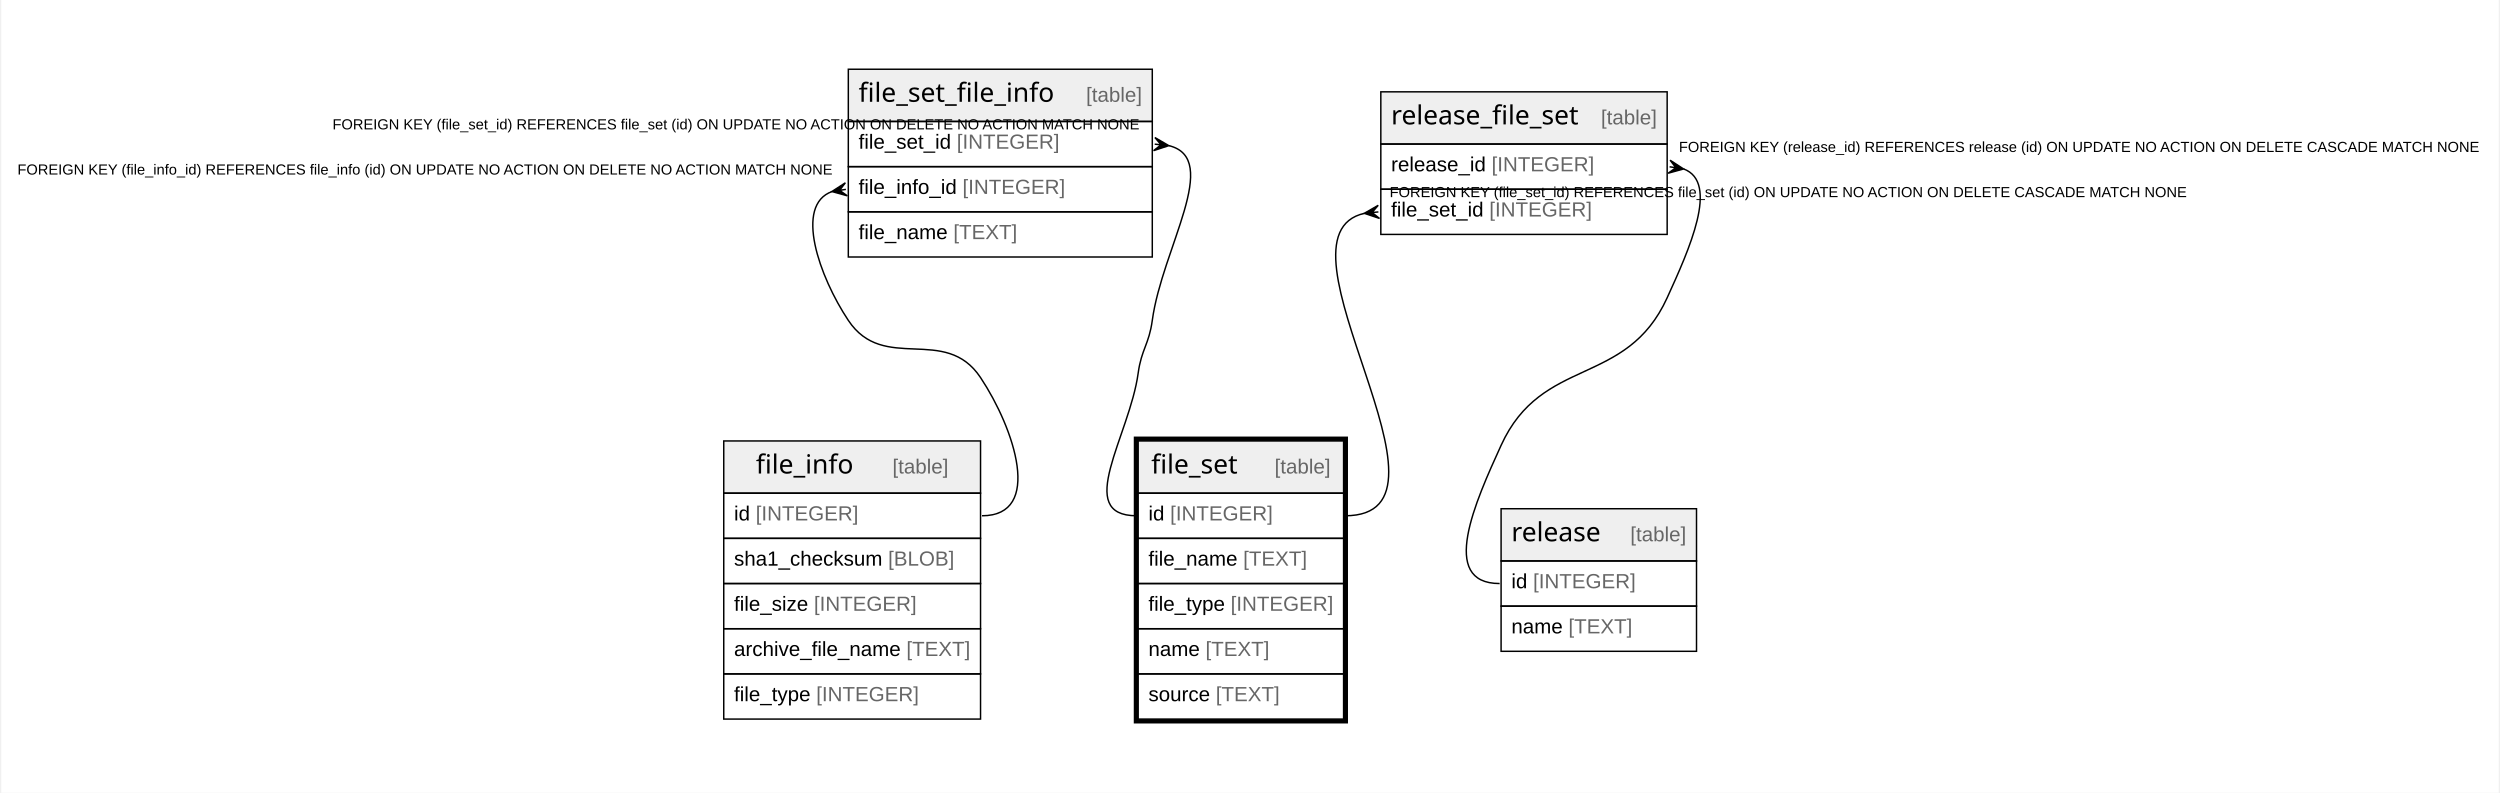
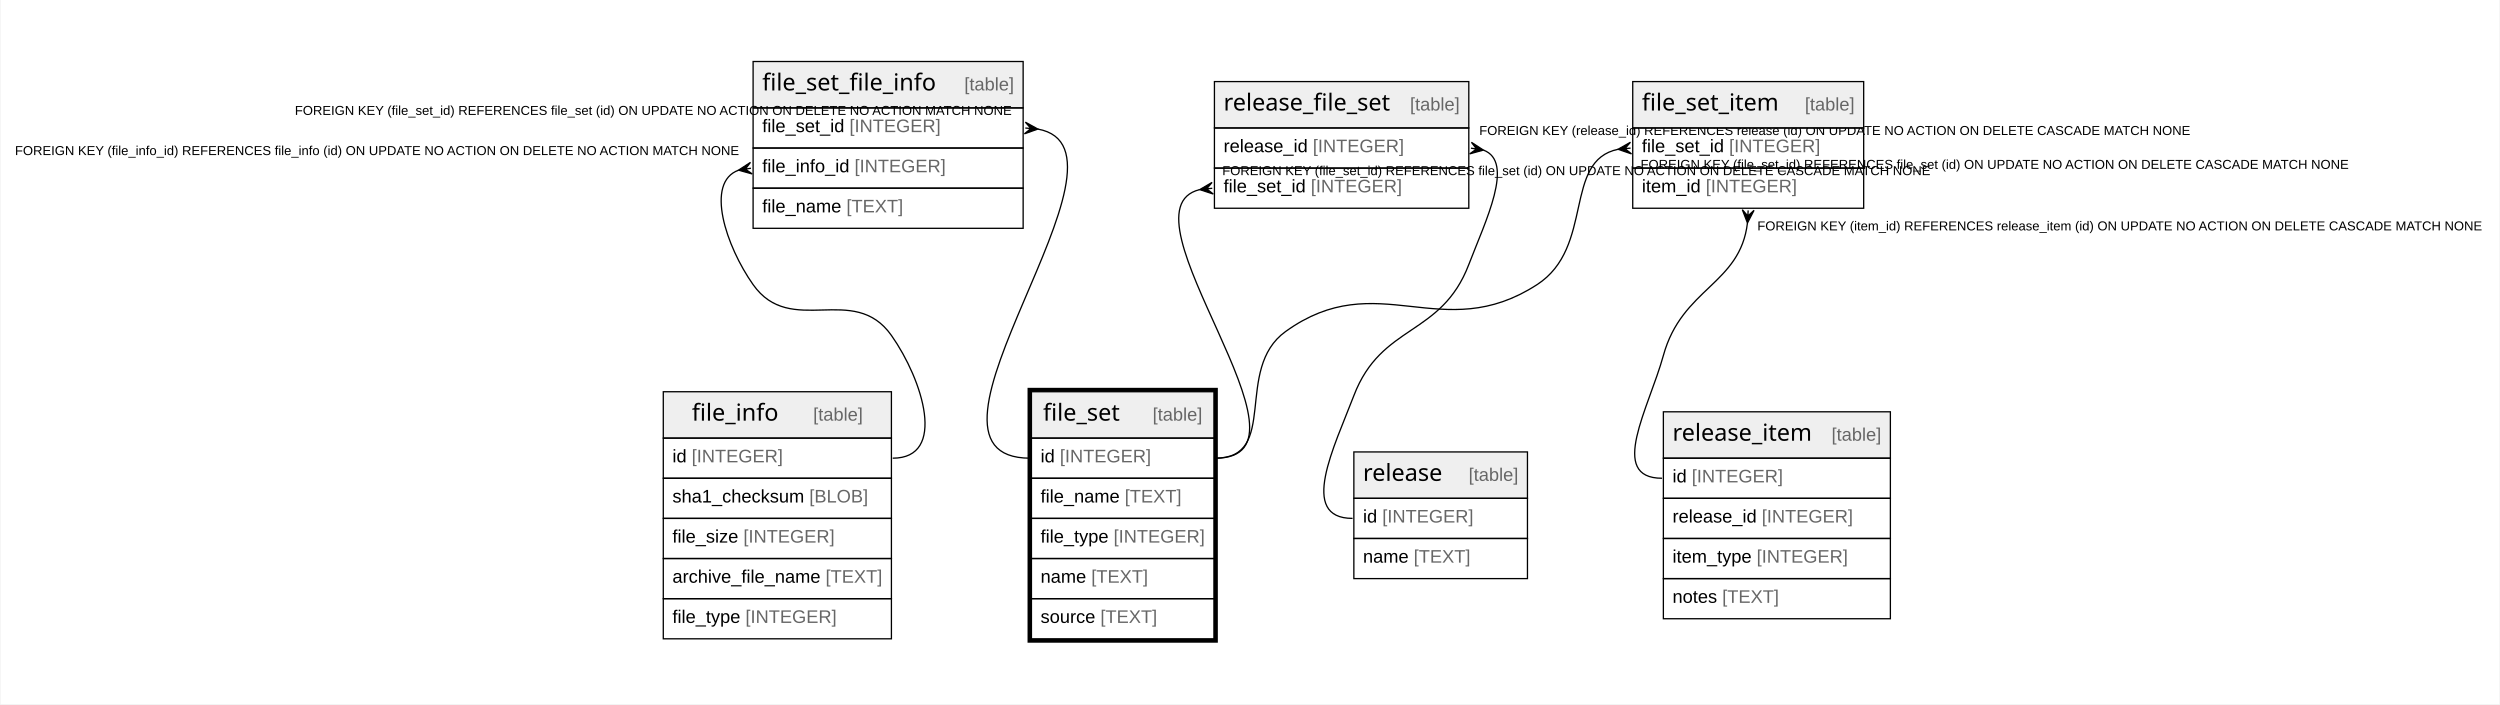
- <svg xmlns="http://www.w3.org/2000/svg" width="1703pt" height="540pt" viewBox="0.00 0.00 1702.52 540.40">
+ <svg xmlns="http://www.w3.org/2000/svg" width="1917pt" height="540pt" viewBox="0.00 0.00 1917.47 540.40">
  <g id="graph0" class="graph" transform="scale(1 1) rotate(0) translate(4 536.4)">
-     <polygon fill="white" stroke="none" points="-4,4 -4,-536.4 1698.52,-536.4 1698.52,4 -4,4" />
+     <polygon fill="white" stroke="none" points="-4,4 -4,-536.4 1913.47,-536.4 1913.47,4 -4,4" />
    <g id="node1" class="node">
-       <polygon fill="#efefef" stroke="none" points="771.02,-200.2 771.02,-235.8 911.06,-235.8 911.06,-200.2 771.02,-200.2" />
-       <polygon fill="none" stroke="black" points="771.02,-200.2 771.02,-235.8 911.06,-235.8 911.06,-200.2 771.02,-200.2" />
-       <text text-anchor="start" x="779.92" y="-213.6" font-family="Arial Bold" font-size="18.00">file_set</text>
-       <text text-anchor="start" x="832.9" y="-213.6" font-family="Arial" font-size="14.00">    </text>
-       <text text-anchor="start" x="864.02" y="-213.6" font-family="Arial" font-size="14.00" fill="#666666">[table]</text>
-       <polygon fill="none" stroke="black" points="771.02,-169.4 771.02,-200.2 911.06,-200.2 911.06,-169.4 771.02,-169.4" />
-       <text text-anchor="start" x="778.02" y="-181.6" font-family="Arial" font-size="14.00">id </text>
-       <text text-anchor="start" x="792.81" y="-181.6" font-family="Arial" font-size="14.00" fill="#666666">[INTEGER]</text>
-       <polygon fill="none" stroke="black" points="771.02,-138.6 771.02,-169.4 911.06,-169.4 911.06,-138.6 771.02,-138.6" />
-       <text text-anchor="start" x="778.02" y="-150.8" font-family="Arial" font-size="14.00">file_name </text>
-       <text text-anchor="start" x="842.61" y="-150.8" font-family="Arial" font-size="14.00" fill="#666666">[TEXT]</text>
-       <polygon fill="none" stroke="black" points="771.02,-107.8 771.02,-138.6 911.06,-138.6 911.06,-107.8 771.02,-107.8" />
-       <text text-anchor="start" x="778.02" y="-120" font-family="Arial" font-size="14.00">file_type </text>
-       <text text-anchor="start" x="834.05" y="-120" font-family="Arial" font-size="14.00" fill="#666666">[INTEGER]</text>
-       <polygon fill="none" stroke="black" points="771.02,-77 771.02,-107.8 911.06,-107.8 911.06,-77 771.02,-77" />
-       <text text-anchor="start" x="778.02" y="-89.2" font-family="Arial" font-size="14.00">name </text>
-       <text text-anchor="start" x="816.93" y="-89.2" font-family="Arial" font-size="14.00" fill="#666666">[TEXT]</text>
-       <polygon fill="none" stroke="black" points="771.02,-46.2 771.02,-77 911.06,-77 911.06,-46.2 771.02,-46.2" />
-       <text text-anchor="start" x="778.02" y="-58.4" font-family="Arial" font-size="14.00">source </text>
-       <text text-anchor="start" x="823.93" y="-58.4" font-family="Arial" font-size="14.00" fill="#666666">[TEXT]</text>
-       <polygon fill="none" stroke="black" stroke-width="3" points="769.52,-44.7 769.52,-237.3 912.56,-237.3 912.56,-44.7 769.52,-44.7" />
+       <polygon fill="#efefef" stroke="none" points="787.02,-200.2 787.02,-235.8 927.06,-235.8 927.06,-200.2 787.02,-200.2" />
+       <polygon fill="none" stroke="black" points="787.02,-200.2 787.02,-235.8 927.06,-235.8 927.06,-200.2 787.02,-200.2" />
+       <text text-anchor="start" x="795.92" y="-213.6" font-family="Arial Bold" font-size="18.00">file_set</text>
+       <text text-anchor="start" x="848.9" y="-213.6" font-family="Arial" font-size="14.00">    </text>
+       <text text-anchor="start" x="880.02" y="-213.6" font-family="Arial" font-size="14.00" fill="#666666">[table]</text>
+       <polygon fill="none" stroke="black" points="787.02,-169.4 787.02,-200.2 927.06,-200.2 927.06,-169.4 787.02,-169.4" />
+       <text text-anchor="start" x="794.02" y="-181.6" font-family="Arial" font-size="14.00">id </text>
+       <text text-anchor="start" x="808.81" y="-181.6" font-family="Arial" font-size="14.00" fill="#666666">[INTEGER]</text>
+       <polygon fill="none" stroke="black" points="787.02,-138.6 787.02,-169.4 927.06,-169.4 927.06,-138.6 787.02,-138.6" />
+       <text text-anchor="start" x="794.02" y="-150.8" font-family="Arial" font-size="14.00">file_name </text>
+       <text text-anchor="start" x="858.61" y="-150.8" font-family="Arial" font-size="14.00" fill="#666666">[TEXT]</text>
+       <polygon fill="none" stroke="black" points="787.02,-107.8 787.02,-138.6 927.06,-138.6 927.06,-107.8 787.02,-107.8" />
+       <text text-anchor="start" x="794.02" y="-120" font-family="Arial" font-size="14.00">file_type </text>
+       <text text-anchor="start" x="850.05" y="-120" font-family="Arial" font-size="14.00" fill="#666666">[INTEGER]</text>
+       <polygon fill="none" stroke="black" points="787.02,-77 787.02,-107.8 927.06,-107.8 927.06,-77 787.02,-77" />
+       <text text-anchor="start" x="794.02" y="-89.2" font-family="Arial" font-size="14.00">name </text>
+       <text text-anchor="start" x="832.93" y="-89.2" font-family="Arial" font-size="14.00" fill="#666666">[TEXT]</text>
+       <polygon fill="none" stroke="black" points="787.02,-46.2 787.02,-77 927.06,-77 927.06,-46.2 787.02,-46.2" />
+       <text text-anchor="start" x="794.02" y="-58.4" font-family="Arial" font-size="14.00">source </text>
+       <text text-anchor="start" x="839.93" y="-58.4" font-family="Arial" font-size="14.00" fill="#666666">[TEXT]</text>
+       <polygon fill="none" stroke="black" stroke-width="3" points="785.52,-44.7 785.52,-237.3 928.56,-237.3 928.56,-44.7 785.52,-44.7" />
    </g>
    <g id="node2" class="node">
      <polygon fill="#efefef" stroke="none" points="573.43,-453.6 573.43,-489.2 780.65,-489.2 780.65,-453.6 573.43,-453.6" />
      <polygon fill="none" stroke="black" points="573.43,-453.6 573.43,-489.2 780.65,-489.2 780.65,-453.6 573.43,-453.6" />
      <text text-anchor="start" x="580.43" y="-467" font-family="Arial Bold" font-size="18.00">file_set_file_info</text>
      <text text-anchor="start" x="704.39" y="-467" font-family="Arial" font-size="14.00">    </text>
      <text text-anchor="start" x="735.51" y="-467" font-family="Arial" font-size="14.00" fill="#666666">[table]</text>
      <polygon fill="none" stroke="black" points="573.43,-422.8 573.43,-453.6 780.65,-453.6 780.65,-422.8 573.43,-422.8" />
      <text text-anchor="start" x="580.43" y="-435" font-family="Arial" font-size="14.00">file_set_id </text>
      <text text-anchor="start" x="647.36" y="-435" font-family="Arial" font-size="14.00" fill="#666666">[INTEGER]</text>
      <polygon fill="none" stroke="black" points="573.43,-392 573.43,-422.8 780.65,-422.8 780.65,-392 573.43,-392" />
      <text text-anchor="start" x="580.43" y="-404.2" font-family="Arial" font-size="14.00">file_info_id </text>
      <text text-anchor="start" x="651.26" y="-404.2" font-family="Arial" font-size="14.00" fill="#666666">[INTEGER]</text>
      <polygon fill="none" stroke="black" points="573.43,-361.2 573.43,-392 780.65,-392 780.65,-361.2 573.43,-361.2" />
      <text text-anchor="start" x="580.43" y="-373.4" font-family="Arial" font-size="14.00">file_name </text>
      <text text-anchor="start" x="645.03" y="-373.4" font-family="Arial" font-size="14.00" fill="#666666">[TEXT]</text>
    </g>
    <g id="edge1" class="edge">
-       <path fill="none" stroke="black" d="M791.94,-437.12C828.28,-428.29 787.3,-367.01 780.65,-318 778.42,-301.59 773.26,-298.41 771.02,-282 765.17,-239.2 726.82,-184.8 770.02,-184.8" />
-       <polygon fill="black" stroke="black" points="791.93,-437.12 781.51,-433.69 786.62,-437.68 782.31,-438.13 782.31,-438.13 782.31,-438.13 786.62,-437.68 782.45,-442.64 791.93,-437.12" />
+       <path fill="none" stroke="black" d="M791.79,-437.38C879.99,-421.65 677.12,-184.8 786.02,-184.8" />
+       <polygon fill="black" stroke="black" points="791.95,-437.37 781.62,-433.69 786.63,-437.8 782.32,-438.15 782.32,-438.15 782.32,-438.15 786.63,-437.8 782.34,-442.66 791.95,-437.37" />
      <text text-anchor="start" x="221.78" y="-448.2" font-family="Arial" font-size="10.00">FOREIGN KEY (file_set_id) REFERENCES file_set (id) ON UPDATE NO ACTION ON DELETE NO ACTION MATCH NONE</text>
    </g>
    <g id="node3" class="node">
-       <polygon fill="#efefef" stroke="none" points="488.51,-200.2 488.51,-235.8 663.57,-235.8 663.57,-200.2 488.51,-200.2" />
-       <polygon fill="none" stroke="black" points="488.51,-200.2 488.51,-235.8 663.57,-235.8 663.57,-200.2 488.51,-200.2" />
-       <text text-anchor="start" x="510.42" y="-213.6" font-family="Arial Bold" font-size="18.00">file_info</text>
-       <text text-anchor="start" x="572.4" y="-213.6" font-family="Arial" font-size="14.00">    </text>
-       <text text-anchor="start" x="603.52" y="-213.6" font-family="Arial" font-size="14.00" fill="#666666">[table]</text>
-       <polygon fill="none" stroke="black" points="488.51,-169.4 488.51,-200.2 663.57,-200.2 663.57,-169.4 488.51,-169.4" />
-       <text text-anchor="start" x="495.51" y="-181.6" font-family="Arial" font-size="14.00">id </text>
-       <text text-anchor="start" x="510.29" y="-181.6" font-family="Arial" font-size="14.00" fill="#666666">[INTEGER]</text>
-       <polygon fill="none" stroke="black" points="488.51,-138.6 488.51,-169.4 663.57,-169.4 663.57,-138.6 488.51,-138.6" />
-       <text text-anchor="start" x="495.51" y="-150.8" font-family="Arial" font-size="14.00">sha1_checksum </text>
-       <text text-anchor="start" x="600.56" y="-150.8" font-family="Arial" font-size="14.00" fill="#666666">[BLOB]</text>
-       <polygon fill="none" stroke="black" points="488.51,-107.8 488.51,-138.6 663.57,-138.6 663.57,-107.8 488.51,-107.8" />
-       <text text-anchor="start" x="495.51" y="-120" font-family="Arial" font-size="14.00">file_size </text>
-       <text text-anchor="start" x="549.98" y="-120" font-family="Arial" font-size="14.00" fill="#666666">[INTEGER]</text>
-       <polygon fill="none" stroke="black" points="488.51,-77 488.51,-107.8 663.57,-107.8 663.57,-77 488.51,-77" />
-       <text text-anchor="start" x="495.51" y="-89.2" font-family="Arial" font-size="14.00">archive_file_name </text>
-       <text text-anchor="start" x="613.02" y="-89.2" font-family="Arial" font-size="14.00" fill="#666666">[TEXT]</text>
-       <polygon fill="none" stroke="black" points="488.51,-46.2 488.51,-77 663.57,-77 663.57,-46.2 488.51,-46.2" />
-       <text text-anchor="start" x="495.51" y="-58.4" font-family="Arial" font-size="14.00">file_type </text>
-       <text text-anchor="start" x="551.54" y="-58.4" font-family="Arial" font-size="14.00" fill="#666666">[INTEGER]</text>
+       <polygon fill="#efefef" stroke="none" points="504.51,-200.2 504.51,-235.8 679.57,-235.8 679.57,-200.2 504.51,-200.2" />
+       <polygon fill="none" stroke="black" points="504.51,-200.2 504.51,-235.8 679.57,-235.8 679.57,-200.2 504.51,-200.2" />
+       <text text-anchor="start" x="526.42" y="-213.6" font-family="Arial Bold" font-size="18.00">file_info</text>
+       <text text-anchor="start" x="588.4" y="-213.6" font-family="Arial" font-size="14.00">    </text>
+       <text text-anchor="start" x="619.52" y="-213.6" font-family="Arial" font-size="14.00" fill="#666666">[table]</text>
+       <polygon fill="none" stroke="black" points="504.51,-169.4 504.51,-200.2 679.57,-200.2 679.57,-169.4 504.51,-169.4" />
+       <text text-anchor="start" x="511.51" y="-181.6" font-family="Arial" font-size="14.00">id </text>
+       <text text-anchor="start" x="526.29" y="-181.6" font-family="Arial" font-size="14.00" fill="#666666">[INTEGER]</text>
+       <polygon fill="none" stroke="black" points="504.51,-138.6 504.51,-169.4 679.57,-169.4 679.57,-138.6 504.51,-138.6" />
+       <text text-anchor="start" x="511.51" y="-150.8" font-family="Arial" font-size="14.00">sha1_checksum </text>
+       <text text-anchor="start" x="616.56" y="-150.8" font-family="Arial" font-size="14.00" fill="#666666">[BLOB]</text>
+       <polygon fill="none" stroke="black" points="504.51,-107.8 504.51,-138.6 679.57,-138.6 679.57,-107.8 504.51,-107.8" />
+       <text text-anchor="start" x="511.51" y="-120" font-family="Arial" font-size="14.00">file_size </text>
+       <text text-anchor="start" x="565.98" y="-120" font-family="Arial" font-size="14.00" fill="#666666">[INTEGER]</text>
+       <polygon fill="none" stroke="black" points="504.51,-77 504.51,-107.8 679.57,-107.8 679.57,-77 504.51,-77" />
+       <text text-anchor="start" x="511.51" y="-89.2" font-family="Arial" font-size="14.00">archive_file_name </text>
+       <text text-anchor="start" x="629.02" y="-89.2" font-family="Arial" font-size="14.00" fill="#666666">[TEXT]</text>
+       <polygon fill="none" stroke="black" points="504.51,-46.2 504.51,-77 679.57,-77 679.57,-46.2 504.51,-46.2" />
+       <text text-anchor="start" x="511.51" y="-58.4" font-family="Arial" font-size="14.00">file_type </text>
+       <text text-anchor="start" x="567.54" y="-58.4" font-family="Arial" font-size="14.00" fill="#666666">[INTEGER]</text>
    </g>
    <g id="edge2" class="edge">
-       <path fill="none" stroke="black" d="M562.41,-405.86C536.39,-396.62 553.58,-347.86 573.43,-318 597.6,-281.65 639.41,-315.36 663.57,-279 686.75,-244.13 706.44,-184.8 664.57,-184.8" />
-       <polygon fill="black" stroke="black" points="562.22,-405.83 571.42,-411.8 567.49,-406.64 571.77,-407.3 571.77,-407.3 571.77,-407.3 567.49,-406.64 572.78,-402.9 562.22,-405.83" />
+       <path fill="none" stroke="black" d="M562.39,-405.85C536.22,-396.51 552.75,-347.29 573.43,-318 602.43,-276.95 650.59,-320.06 679.57,-279 703.72,-244.79 722.44,-184.8 680.57,-184.8" />
+       <polygon fill="black" stroke="black" points="562.22,-405.82 571.41,-411.8 567.49,-406.64 571.77,-407.3 571.77,-407.3 571.77,-407.3 567.49,-406.64 572.79,-402.9 562.22,-405.82" />
      <text text-anchor="start" x="7" y="-417.4" font-family="Arial" font-size="10.00">FOREIGN KEY (file_info_id) REFERENCES file_info (id) ON UPDATE NO ACTION ON DELETE NO ACTION MATCH NONE</text>
    </g>
    <g id="node4" class="node">
-       <polygon fill="#efefef" stroke="none" points="936.44,-438.2 936.44,-473.8 1131.64,-473.8 1131.64,-438.2 936.44,-438.2" />
-       <polygon fill="none" stroke="black" points="936.44,-438.2 936.44,-473.8 1131.64,-473.8 1131.64,-438.2 936.44,-438.2" />
-       <text text-anchor="start" x="943.44" y="-451.6" font-family="Arial Bold" font-size="18.00">release_file_set</text>
-       <text text-anchor="start" x="1055.38" y="-451.6" font-family="Arial" font-size="14.00">    </text>
-       <text text-anchor="start" x="1086.5" y="-451.6" font-family="Arial" font-size="14.00" fill="#666666">[table]</text>
-       <polygon fill="none" stroke="black" points="936.44,-407.4 936.44,-438.2 1131.64,-438.2 1131.64,-407.4 936.44,-407.4" />
-       <text text-anchor="start" x="943.44" y="-419.6" font-family="Arial" font-size="14.00">release_id </text>
-       <text text-anchor="start" x="1011.93" y="-419.6" font-family="Arial" font-size="14.00" fill="#666666">[INTEGER]</text>
-       <polygon fill="none" stroke="black" points="936.44,-376.6 936.44,-407.4 1131.64,-407.4 1131.64,-376.6 936.44,-376.6" />
-       <text text-anchor="start" x="943.44" y="-388.8" font-family="Arial" font-size="14.00">file_set_id </text>
-       <text text-anchor="start" x="1010.38" y="-388.8" font-family="Arial" font-size="14.00" fill="#666666">[INTEGER]</text>
+       <polygon fill="#efefef" stroke="none" points="927.44,-438.2 927.44,-473.8 1122.64,-473.8 1122.64,-438.2 927.44,-438.2" />
+       <polygon fill="none" stroke="black" points="927.44,-438.2 927.44,-473.8 1122.64,-473.8 1122.64,-438.2 927.44,-438.2" />
+       <text text-anchor="start" x="934.44" y="-451.6" font-family="Arial Bold" font-size="18.00">release_file_set</text>
+       <text text-anchor="start" x="1046.38" y="-451.6" font-family="Arial" font-size="14.00">    </text>
+       <text text-anchor="start" x="1077.5" y="-451.6" font-family="Arial" font-size="14.00" fill="#666666">[table]</text>
+       <polygon fill="none" stroke="black" points="927.44,-407.4 927.44,-438.2 1122.64,-438.2 1122.64,-407.4 927.44,-407.4" />
+       <text text-anchor="start" x="934.44" y="-419.6" font-family="Arial" font-size="14.00">release_id </text>
+       <text text-anchor="start" x="1002.93" y="-419.6" font-family="Arial" font-size="14.00" fill="#666666">[INTEGER]</text>
+       <polygon fill="none" stroke="black" points="927.44,-376.6 927.44,-407.4 1122.64,-407.4 1122.64,-376.6 927.44,-376.6" />
+       <text text-anchor="start" x="934.44" y="-388.8" font-family="Arial" font-size="14.00">file_set_id </text>
+       <text text-anchor="start" x="1001.38" y="-388.8" font-family="Arial" font-size="14.00" fill="#666666">[INTEGER]</text>
    </g>
    <g id="edge3" class="edge">
-       <path fill="none" stroke="black" d="M925.29,-390.98C855.63,-375.35 1000.93,-184.8 912.06,-184.8" />
-       <polygon fill="black" stroke="black" points="925.16,-390.97 934.66,-396.44 930.47,-391.5 934.78,-391.93 934.78,-391.93 934.78,-391.93 930.47,-391.5 935.56,-387.49 925.16,-390.97" />
-       <text text-anchor="start" x="942.44" y="-402" font-family="Arial" font-size="10.00">FOREIGN KEY (file_set_id) REFERENCES file_set (id) ON UPDATE NO ACTION ON DELETE CASCADE MATCH NONE</text>
+       <path fill="none" stroke="black" d="M916.07,-390.89C849.81,-374.58 1016.2,-184.8 928.06,-184.8" />
+       <polygon fill="black" stroke="black" points="916.17,-390.9 925.63,-396.44 921.47,-391.47 925.78,-391.93 925.78,-391.93 925.78,-391.93 921.47,-391.47 926.59,-387.49 916.17,-390.9" />
+       <text text-anchor="start" x="933.44" y="-402" font-family="Arial" font-size="10.00">FOREIGN KEY (file_set_id) REFERENCES file_set (id) ON UPDATE NO ACTION ON DELETE CASCADE MATCH NONE</text>
    </g>
    <g id="node5" class="node">
-       <polygon fill="#efefef" stroke="none" points="1018.43,-154 1018.43,-189.6 1151.65,-189.6 1151.65,-154 1018.43,-154" />
-       <polygon fill="none" stroke="black" points="1018.43,-154 1018.43,-189.6 1151.65,-189.6 1151.65,-154 1018.43,-154" />
-       <text text-anchor="start" x="1025.43" y="-167.4" font-family="Arial Bold" font-size="18.00">release</text>
-       <text text-anchor="start" x="1075.39" y="-167.4" font-family="Arial" font-size="14.00">    </text>
-       <text text-anchor="start" x="1106.51" y="-167.4" font-family="Arial" font-size="14.00" fill="#666666">[table]</text>
-       <polygon fill="none" stroke="black" points="1018.43,-123.2 1018.43,-154 1151.65,-154 1151.65,-123.2 1018.43,-123.2" />
-       <text text-anchor="start" x="1025.43" y="-135.4" font-family="Arial" font-size="14.00">id </text>
-       <text text-anchor="start" x="1040.22" y="-135.4" font-family="Arial" font-size="14.00" fill="#666666">[INTEGER]</text>
-       <polygon fill="none" stroke="black" points="1018.43,-92.4 1018.43,-123.2 1151.65,-123.2 1151.65,-92.4 1018.43,-92.4" />
-       <text text-anchor="start" x="1025.43" y="-104.6" font-family="Arial" font-size="14.00">name </text>
-       <text text-anchor="start" x="1064.34" y="-104.6" font-family="Arial" font-size="14.00" fill="#666666">[TEXT]</text>
+       <polygon fill="#efefef" stroke="none" points="1034.43,-154 1034.43,-189.6 1167.65,-189.6 1167.65,-154 1034.43,-154" />
+       <polygon fill="none" stroke="black" points="1034.43,-154 1034.43,-189.6 1167.65,-189.6 1167.65,-154 1034.43,-154" />
+       <text text-anchor="start" x="1041.43" y="-167.4" font-family="Arial Bold" font-size="18.00">release</text>
+       <text text-anchor="start" x="1091.39" y="-167.4" font-family="Arial" font-size="14.00">    </text>
+       <text text-anchor="start" x="1122.51" y="-167.4" font-family="Arial" font-size="14.00" fill="#666666">[table]</text>
+       <polygon fill="none" stroke="black" points="1034.43,-123.2 1034.43,-154 1167.65,-154 1167.65,-123.2 1034.43,-123.2" />
+       <text text-anchor="start" x="1041.43" y="-135.4" font-family="Arial" font-size="14.00">id </text>
+       <text text-anchor="start" x="1056.22" y="-135.4" font-family="Arial" font-size="14.00" fill="#666666">[INTEGER]</text>
+       <polygon fill="none" stroke="black" points="1034.43,-92.4 1034.43,-123.2 1167.65,-123.2 1167.65,-92.4 1034.43,-92.4" />
+       <text text-anchor="start" x="1041.43" y="-104.6" font-family="Arial" font-size="14.00">name </text>
+       <text text-anchor="start" x="1080.34" y="-104.6" font-family="Arial" font-size="14.00" fill="#666666">[TEXT]</text>
    </g>
    <g id="edge4" class="edge">
-       <path fill="none" stroke="black" d="M1142.84,-421.23C1167.53,-412.16 1146.45,-365.88 1131.64,-333.4 1103.72,-272.16 1046.34,-294.05 1018.43,-232.8 1001.08,-194.7 975.57,-138.6 1017.43,-138.6" />
-       <polygon fill="black" stroke="black" points="1142.85,-421.22 1132.28,-418.3 1137.58,-422.04 1133.3,-422.7 1133.3,-422.7 1133.3,-422.7 1137.58,-422.04 1133.65,-427.2 1142.85,-421.22" />
-       <text text-anchor="start" x="1139.64" y="-432.8" font-family="Arial" font-size="10.00">FOREIGN KEY (release_id) REFERENCES release (id) ON UPDATE NO ACTION ON DELETE CASCADE MATCH NONE</text>
+       <path fill="none" stroke="black" d="M1133.78,-421.25C1158.11,-412.34 1135.4,-366.74 1122.64,-333.4 1101.38,-277.87 1055.67,-288.34 1034.43,-232.8 1019.48,-193.69 991.57,-138.6 1033.43,-138.6" />
+       <polygon fill="black" stroke="black" points="1133.85,-421.24 1123.29,-418.3 1128.58,-422.05 1124.3,-422.7 1124.3,-422.7 1124.3,-422.7 1128.58,-422.05 1124.65,-427.2 1133.85,-421.24" />
+       <text text-anchor="start" x="1130.64" y="-432.8" font-family="Arial" font-size="10.00">FOREIGN KEY (release_id) REFERENCES release (id) ON UPDATE NO ACTION ON DELETE CASCADE MATCH NONE</text>
+     </g>
+     <g id="node6" class="node">
+       <polygon fill="#efefef" stroke="none" points="1248.43,-438.2 1248.43,-473.8 1425.65,-473.8 1425.65,-438.2 1248.43,-438.2" />
+       <polygon fill="none" stroke="black" points="1248.43,-438.2 1248.43,-473.8 1425.65,-473.8 1425.65,-438.2 1248.43,-438.2" />
+       <text text-anchor="start" x="1255.43" y="-451.6" font-family="Arial Bold" font-size="18.00">file_set_item</text>
+       <text text-anchor="start" x="1349.4" y="-451.6" font-family="Arial" font-size="14.00">    </text>
+       <text text-anchor="start" x="1380.52" y="-451.6" font-family="Arial" font-size="14.00" fill="#666666">[table]</text>
+       <polygon fill="none" stroke="black" points="1248.43,-407.4 1248.43,-438.2 1425.65,-438.2 1425.65,-407.4 1248.43,-407.4" />
+       <text text-anchor="start" x="1255.43" y="-419.6" font-family="Arial" font-size="14.00">file_set_id </text>
+       <text text-anchor="start" x="1322.36" y="-419.6" font-family="Arial" font-size="14.00" fill="#666666">[INTEGER]</text>
+       <polygon fill="none" stroke="black" points="1248.43,-376.6 1248.43,-407.4 1425.65,-407.4 1425.65,-376.6 1248.43,-376.6" />
+       <text text-anchor="start" x="1255.43" y="-388.8" font-family="Arial" font-size="14.00">item_id </text>
+       <text text-anchor="start" x="1304.45" y="-388.8" font-family="Arial" font-size="14.00" fill="#666666">[INTEGER]</text>
+     </g>
+     <g id="edge5" class="edge">
+       <path fill="none" stroke="black" d="M1237.27,-421.86C1194.68,-413.16 1219.38,-346.76 1175.04,-318 1101.83,-270.52 1052.85,-332.99 982.04,-282 941.94,-253.12 977.48,-184.8 928.06,-184.8" />
+       <polygon fill="black" stroke="black" points="1237.14,-421.84 1246.68,-427.25 1242.45,-422.34 1246.76,-422.74 1246.76,-422.74 1246.76,-422.74 1242.45,-422.34 1247.51,-418.29 1237.14,-421.84" />
+       <text text-anchor="start" x="1254.43" y="-406.8" font-family="Arial" font-size="10.00">FOREIGN KEY (file_set_id) REFERENCES file_set (id) ON UPDATE NO ACTION ON DELETE CASCADE MATCH NONE</text>
+     </g>
+     <g id="node7" class="node">
+       <polygon fill="#efefef" stroke="none" points="1271.94,-184.8 1271.94,-220.4 1446.14,-220.4 1446.14,-184.8 1271.94,-184.8" />
+       <polygon fill="none" stroke="black" points="1271.94,-184.8 1271.94,-220.4 1446.14,-220.4 1446.14,-184.8 1271.94,-184.8" />
+       <text text-anchor="start" x="1278.94" y="-198.2" font-family="Arial Bold" font-size="18.00">release_item</text>
+       <text text-anchor="start" x="1369.89" y="-198.2" font-family="Arial" font-size="14.00">    </text>
+       <text text-anchor="start" x="1401" y="-198.2" font-family="Arial" font-size="14.00" fill="#666666">[table]</text>
+       <polygon fill="none" stroke="black" points="1271.94,-154 1271.94,-184.8 1446.14,-184.8 1446.14,-154 1271.94,-154" />
+       <text text-anchor="start" x="1278.94" y="-166.2" font-family="Arial" font-size="14.00">id </text>
+       <text text-anchor="start" x="1293.72" y="-166.2" font-family="Arial" font-size="14.00" fill="#666666">[INTEGER]</text>
+       <polygon fill="none" stroke="black" points="1271.94,-123.2 1271.94,-154 1446.14,-154 1446.14,-123.2 1271.94,-123.2" />
+       <text text-anchor="start" x="1278.94" y="-135.4" font-family="Arial" font-size="14.00">release_id </text>
+       <text text-anchor="start" x="1347.43" y="-135.4" font-family="Arial" font-size="14.00" fill="#666666">[INTEGER]</text>
+       <polygon fill="none" stroke="black" points="1271.94,-92.4 1271.94,-123.2 1446.14,-123.2 1446.14,-92.4 1271.94,-92.4" />
+       <text text-anchor="start" x="1278.94" y="-104.6" font-family="Arial" font-size="14.00">item_type </text>
+       <text text-anchor="start" x="1343.52" y="-104.6" font-family="Arial" font-size="14.00" fill="#666666">[INTEGER]</text>
+       <polygon fill="none" stroke="black" points="1271.94,-61.6 1271.94,-92.4 1446.14,-92.4 1446.14,-61.6 1271.94,-61.6" />
+       <text text-anchor="start" x="1278.94" y="-73.8" font-family="Arial" font-size="14.00">notes </text>
+       <text text-anchor="start" x="1317.08" y="-73.8" font-family="Arial" font-size="14.00" fill="#666666">[TEXT]</text>
+     </g>
+     <g id="edge6" class="edge">
+       <path fill="none" stroke="black" d="M1336.48,-365.46C1330.95,-317.94 1286.26,-315.64 1271.94,-263.6 1260.83,-223.23 1229.07,-169.4 1270.94,-169.4" />
+       <polygon fill="black" stroke="black" points="1336.47,-365.28 1332.53,-375.52 1336.76,-370.61 1337,-374.93 1337,-374.93 1337,-374.93 1336.76,-370.61 1341.52,-375.02 1336.47,-365.28" />
+       <text text-anchor="start" x="1344.04" y="-359.6" font-family="Arial" font-size="10.00">FOREIGN KEY (item_id) REFERENCES release_item (id) ON UPDATE NO ACTION ON DELETE CASCADE MATCH NONE</text>
    </g>
  </g>
</svg>
